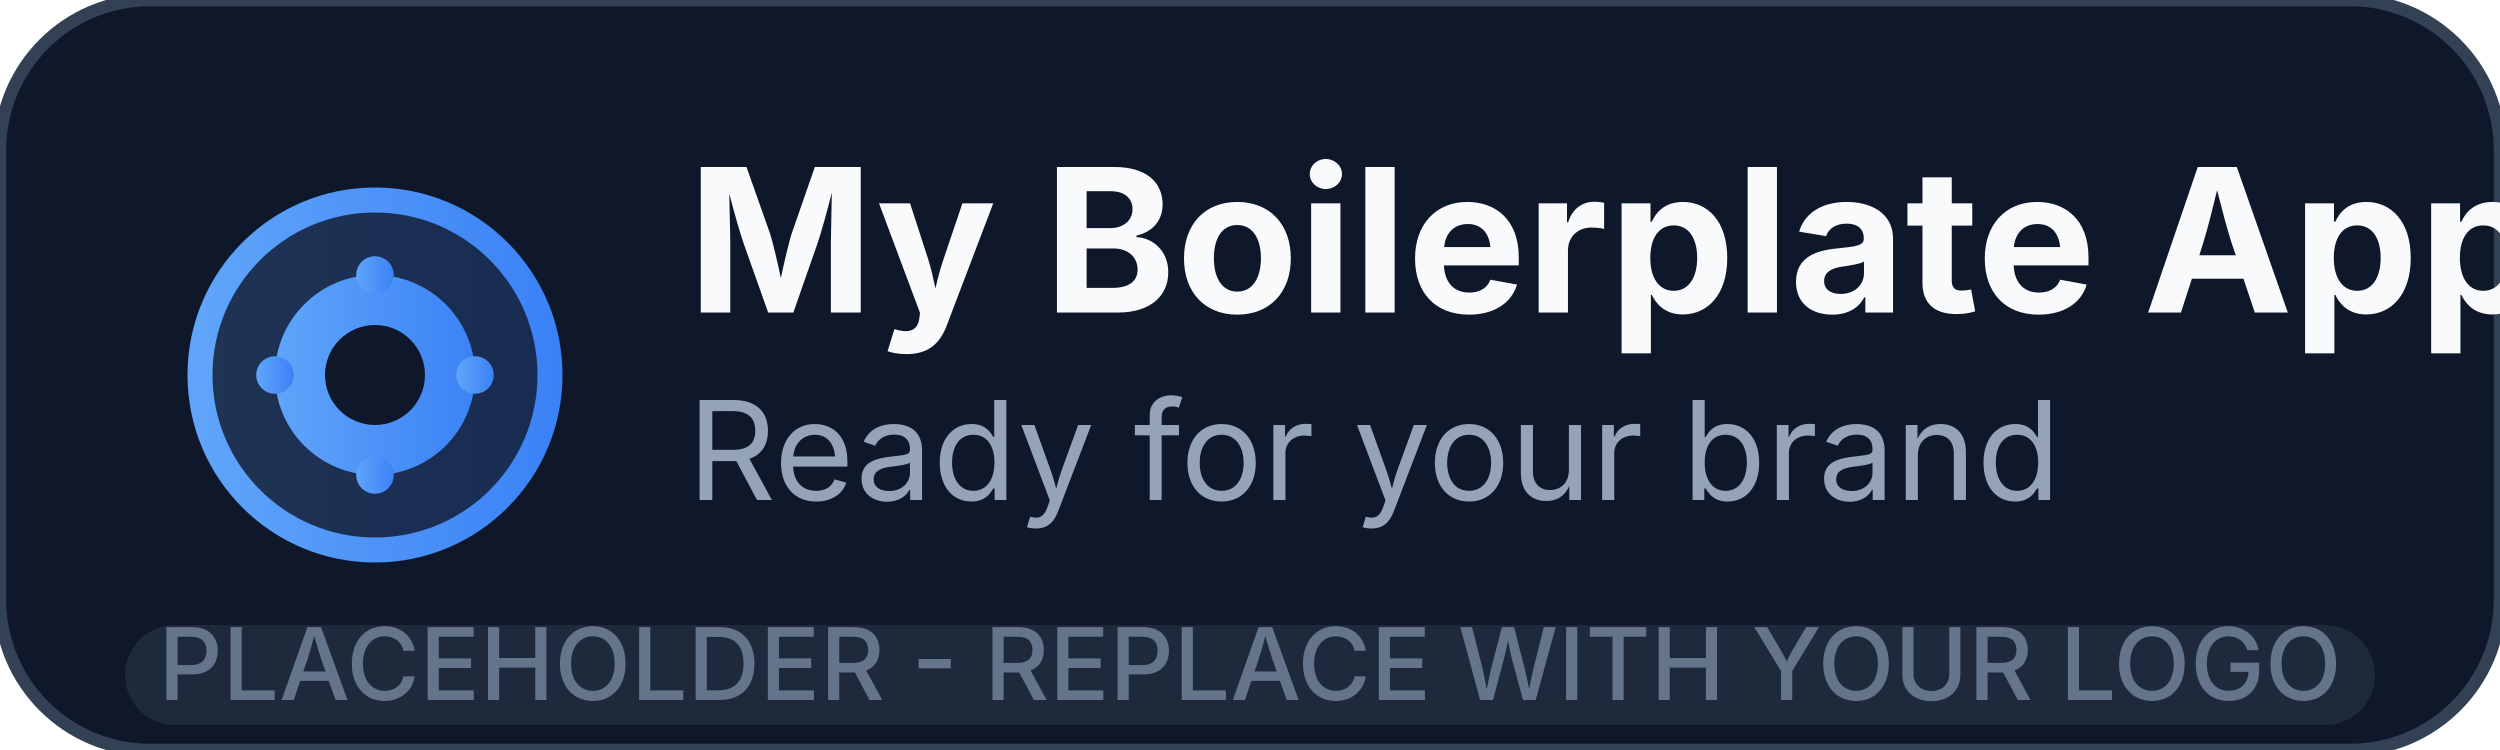
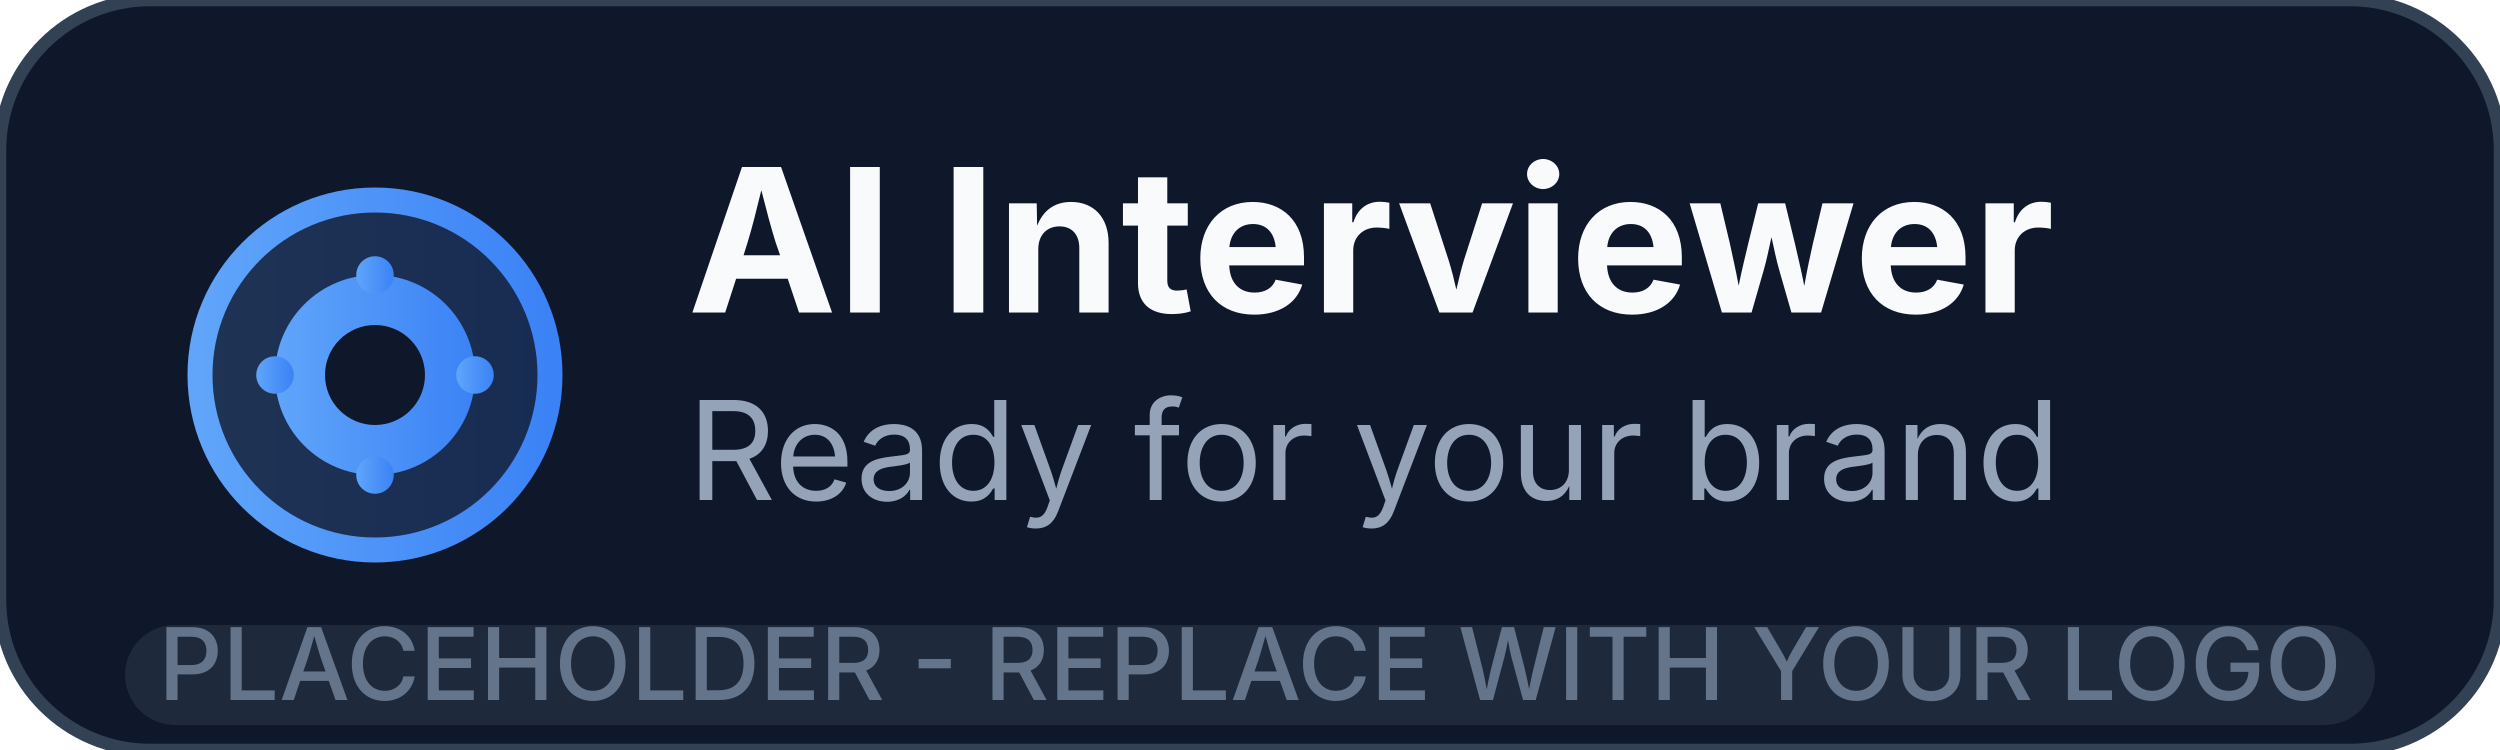
<svg xmlns="http://www.w3.org/2000/svg" width="200" height="60" viewBox="0 0 200 60" fill="none">
  <defs>
    <linearGradient id="logoGradientDark" x1="0%" y1="0%" x2="100%" y2="0%">
      <stop offset="0%" style="stop-color:#60A5FA;stop-opacity:1" />
      <stop offset="100%" style="stop-color:#3B82F6;stop-opacity:1" />
    </linearGradient>
  </defs>
  <rect width="200" height="60" rx="12" fill="#0F172A" stroke="#334155" stroke-width="1" />
  <g transform="translate(15, 15)">
    <circle cx="15" cy="15" r="14" fill="url(#logoGradientDark)" opacity="0.2" />
    <circle cx="15" cy="15" r="14" fill="none" stroke="url(#logoGradientDark)" stroke-width="2" />
    <circle cx="15" cy="15" r="8" fill="url(#logoGradientDark)" />
    <circle cx="15" cy="15" r="4" fill="#0F172A" />
    <circle cx="15" cy="7" r="1.5" fill="url(#logoGradientDark)" />
    <circle cx="23" cy="15" r="1.5" fill="url(#logoGradientDark)" />
    <circle cx="15" cy="23" r="1.5" fill="url(#logoGradientDark)" />
    <circle cx="7" cy="15" r="1.5" fill="url(#logoGradientDark)" />
  </g>
  <text x="55" y="25" font-family="system-ui, -apple-system, sans-serif" font-size="16" font-weight="700" fill="#F8FAFC">
-     My Boilerplate App
+     AI Interviewer
  </text>
  <text x="55" y="40" font-family="system-ui, -apple-system, sans-serif" font-size="11" fill="#94A3B8">
    Ready for your brand
  </text>
  <rect x="10" y="50" width="180" height="8" rx="4" fill="#1E293B" />
  <text x="100" y="56" font-family="system-ui, -apple-system, sans-serif" font-size="8" font-weight="500" fill="#64748B" text-anchor="middle">
    PLACEHOLDER - REPLACE WITH YOUR LOGO
  </text>
</svg>
